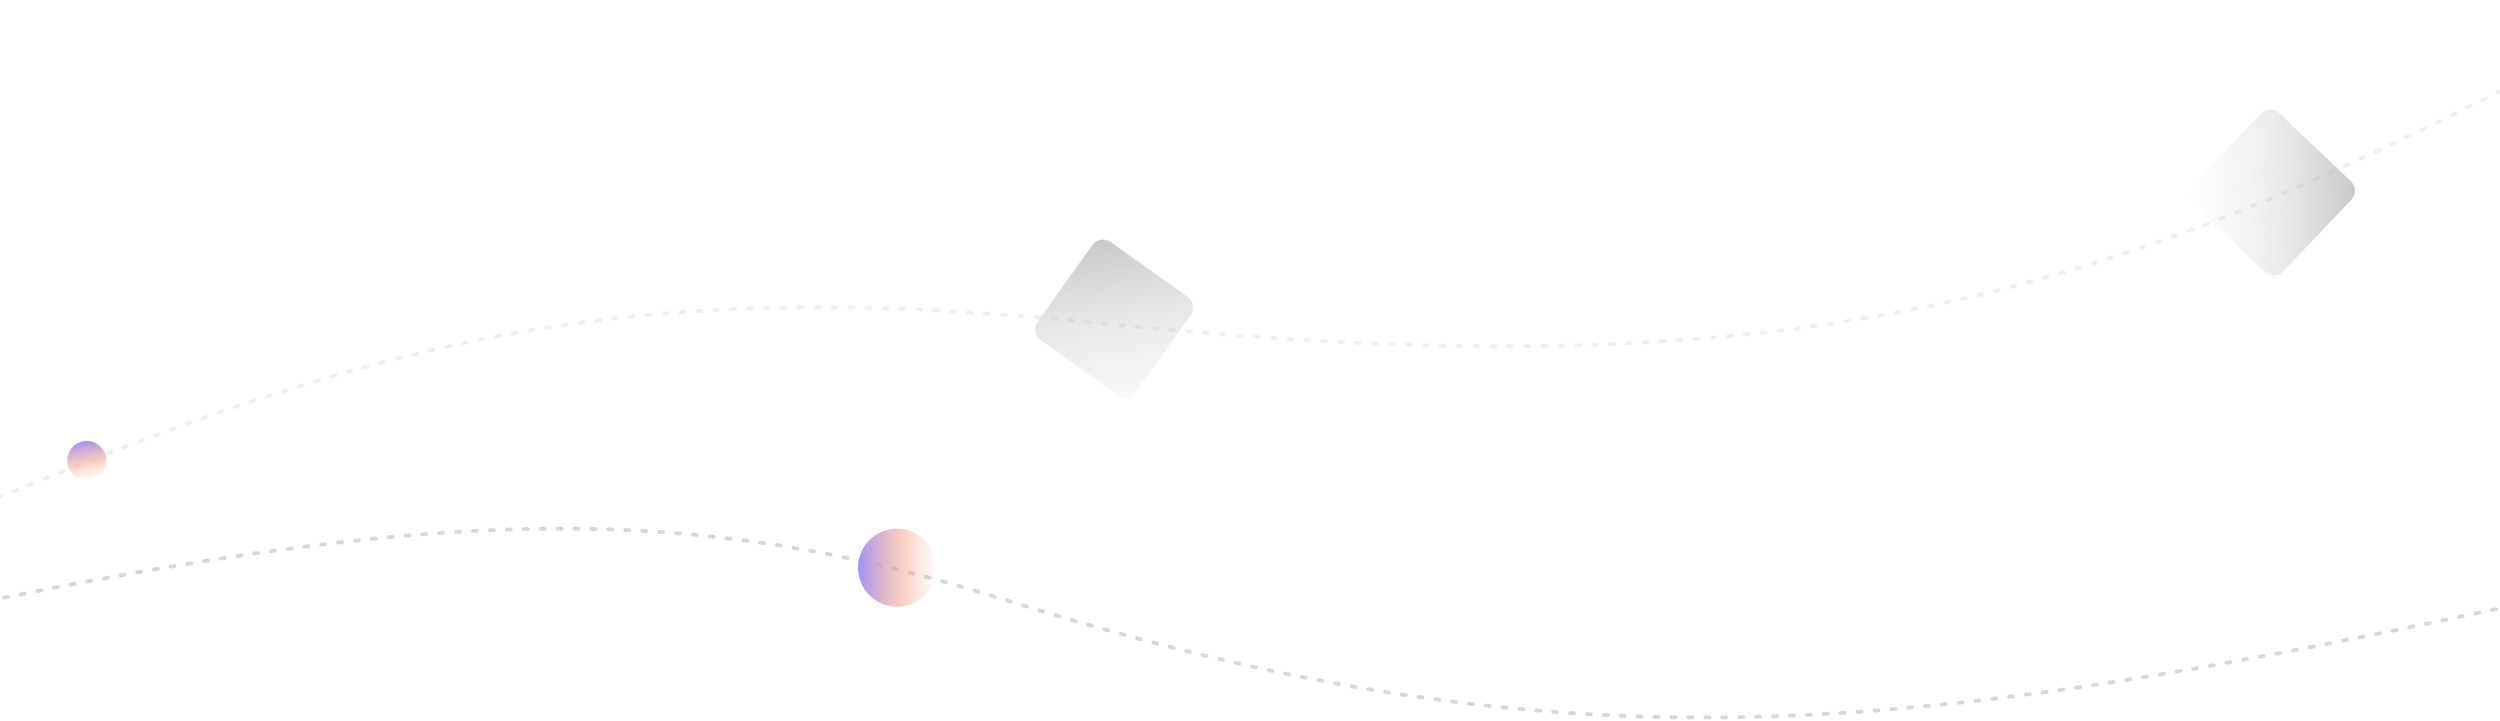
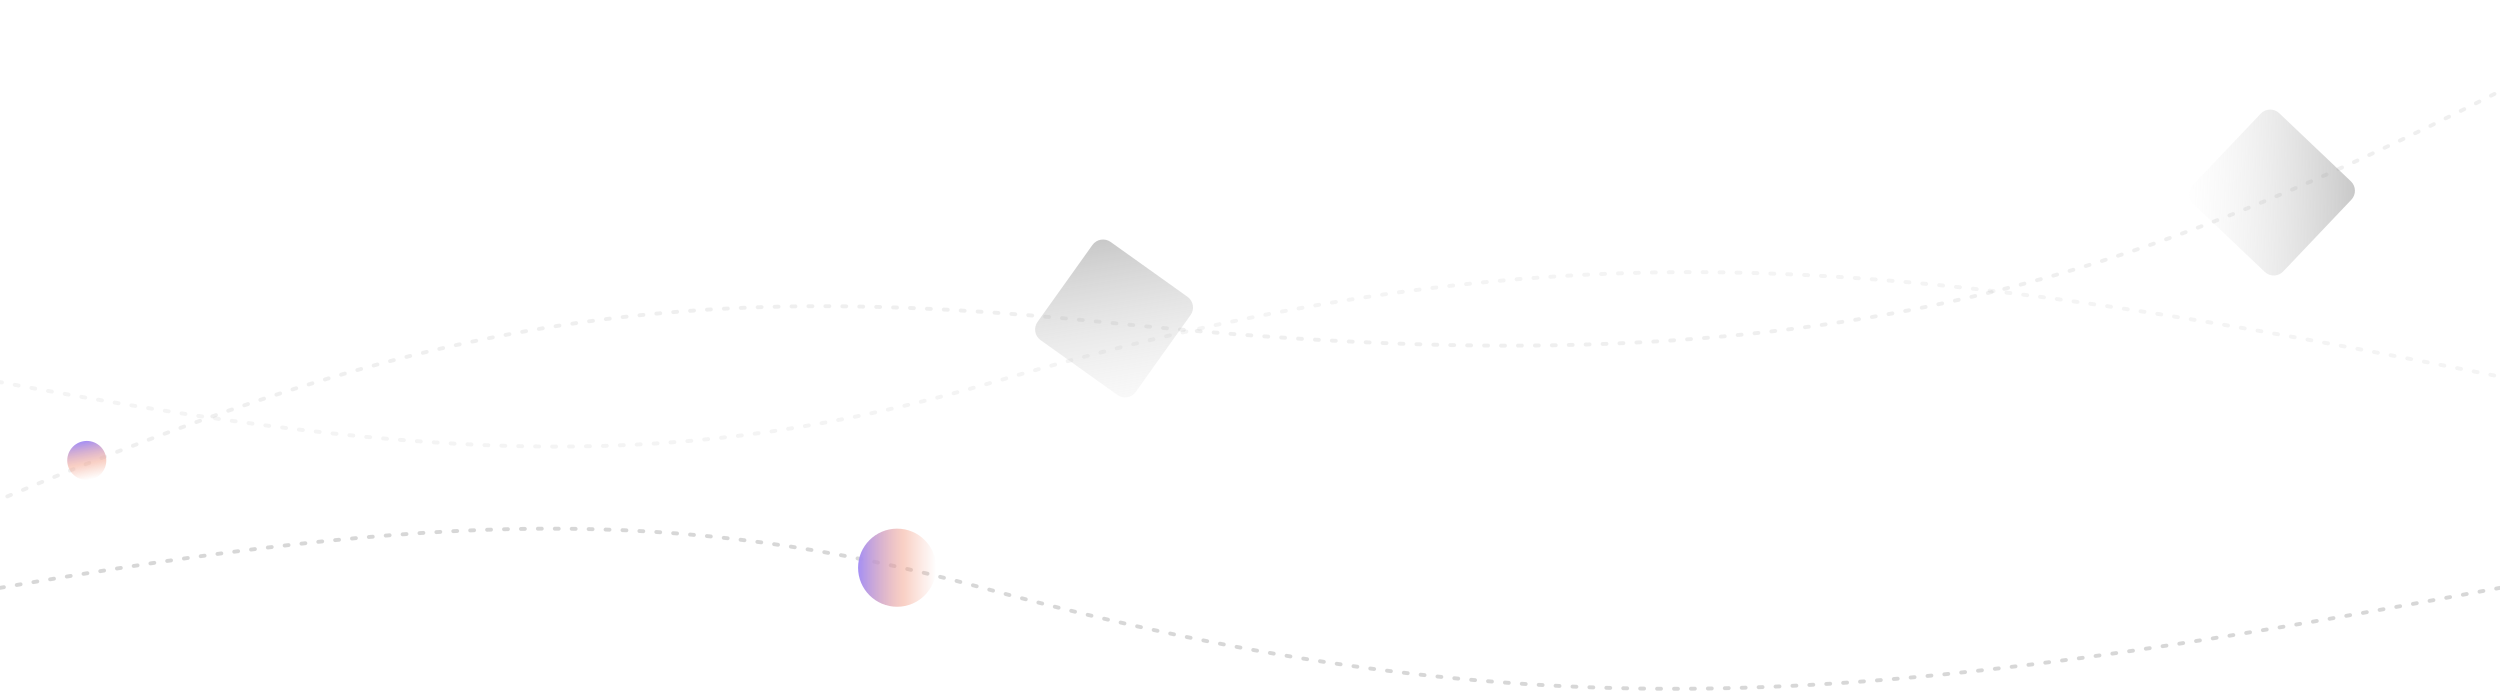
- <svg xmlns="http://www.w3.org/2000/svg" width="1920" height="553" viewBox="0 0 1920 553" fill="none">
+ <svg xmlns="http://www.w3.org/2000/svg" width="1920" height="531" viewBox="0 0 1920 531" fill="none">
  <g id="herosvg">
-     <path id="bg-heroline1" opacity="0.5" d="M1955 459.605C1473.68 563.71 1207.97 598.019 768.439 459.605C531.127 384.871 338.703 391.468 -3.40939e-05 459.605" stroke="#B0B0B0" stroke-width="3" stroke-linecap="round" stroke-dasharray="3 10" />
-     <path id="bg-heroline2" opacity="0.2" d="M-37.682 397.764C304.336 250.822 497.887 212.653 848.374 248.574C1369.38 301.969 1606.2 229.87 1925.46 67.218" stroke="#B0B0B0" stroke-width="3" stroke-linecap="round" stroke-dasharray="3 10" />
+     <path id="bg-heroline1" opacity="0.5" d="M1920 451.471C1447.3 539.781 1186.34 568.885 754.682 451.471C521.619 388.077 332.639 393.673 4.29153e-05 451.471" stroke="#B0B0B0" stroke-width="3" stroke-linecap="round" stroke-dasharray="3 10" />
+     <path id="bg-heroline2" opacity="0.5" d="M1941 293.462C1463.13 197.254 1199.32 165.548 762.936 293.462C527.324 362.526 336.277 356.429 8.58307e-06 293.462" stroke="#B0B0B0" stroke-opacity="0.3" stroke-width="3" stroke-linecap="round" stroke-dasharray="3 10" />
+     <path id="bg-heroline3" opacity="0.2" d="M-30.259 396.514C310.411 249.8 503.226 211.754 852.447 247.888C1371.57 301.601 1607.47 229.656 1925.46 67.218" stroke="#B0B0B0" stroke-width="3" stroke-linecap="round" stroke-dasharray="3 10" />
    <rect id="quad-hero2" opacity="0.5" x="866.397" y="309.19" width="92.619" height="92.619" rx="10" transform="rotate(-144.493 866.397 309.19)" fill="url(#paint0_linear_540_564)" />
    <rect id="quad-hero1" opacity="0.5" x="1677" y="149.595" width="96.007" height="96.007" rx="10" transform="rotate(-46.4597 1677 149.595)" fill="url(#paint1_linear_540_564)" />
    <circle id="bola-hero1" cx="689" cy="436" r="30" fill="url(#paint2_linear_540_564)" />
    <circle id="bola-hero2" cx="66.64" cy="353.64" r="15" transform="rotate(78.7425 66.6396 353.64)" fill="url(#paint3_linear_540_564)" />
  </g>
  <defs>
    <linearGradient id="paint0_linear_540_564" x1="866.397" y1="309.19" x2="959.016" y2="401.809" gradientUnits="userSpaceOnUse">
      <stop stop-color="#D9D9D9" stop-opacity="0.3" />
      <stop offset="1" stop-color="#8D8D8D" />
    </linearGradient>
    <linearGradient id="paint1_linear_540_564" x1="1677" y1="149.595" x2="1773.01" y2="245.602" gradientUnits="userSpaceOnUse">
      <stop stop-color="#D9D9D9" stop-opacity="0" />
      <stop offset="1" stop-color="#8D8D8D" />
    </linearGradient>
    <linearGradient id="paint2_linear_540_564" x1="659" y1="435.032" x2="719" y2="435.032" gradientUnits="userSpaceOnUse">
      <stop stop-color="#A48FF5" />
      <stop offset="0.581" stop-color="#F3A38D" stop-opacity="0.51" />
      <stop offset="1" stop-color="#F3A38D" stop-opacity="0" />
    </linearGradient>
    <linearGradient id="paint3_linear_540_564" x1="51.64" y1="353.156" x2="81.64" y2="353.156" gradientUnits="userSpaceOnUse">
      <stop stop-color="#A48FF5" />
      <stop offset="0.581" stop-color="#F3A38D" stop-opacity="0.51" />
      <stop offset="1" stop-color="#F3A38D" stop-opacity="0" />
    </linearGradient>
  </defs>
</svg>
